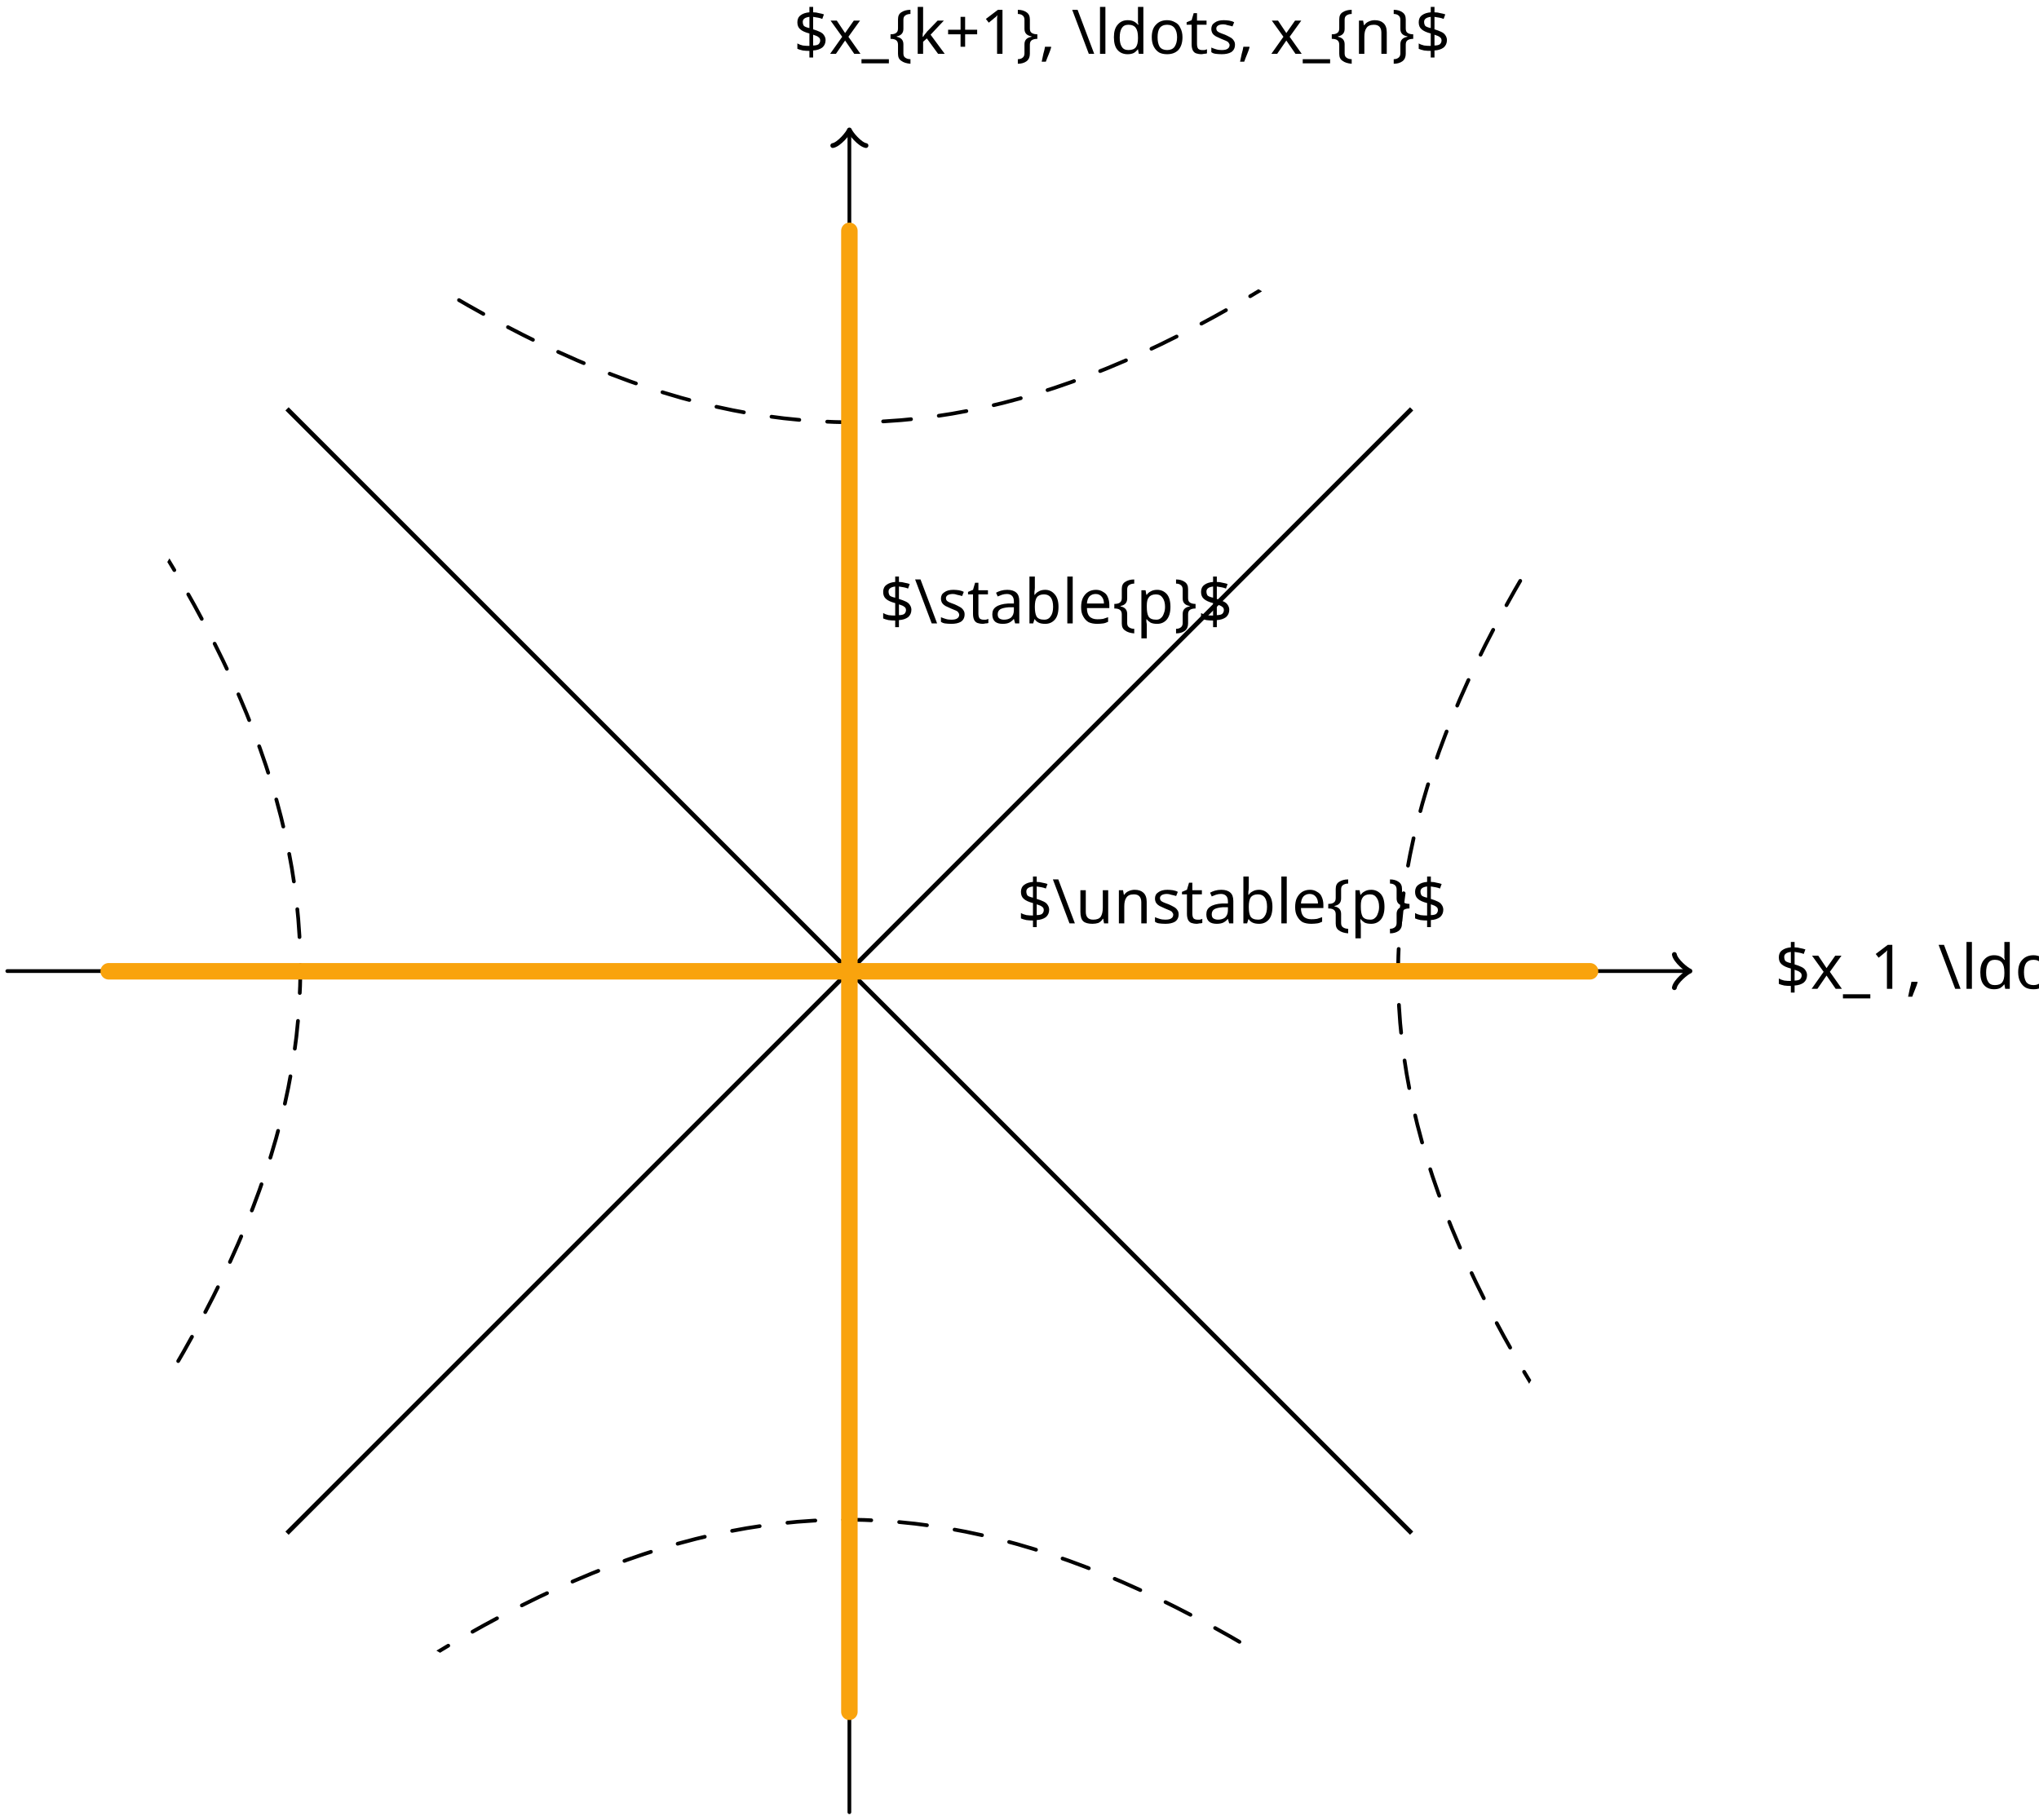
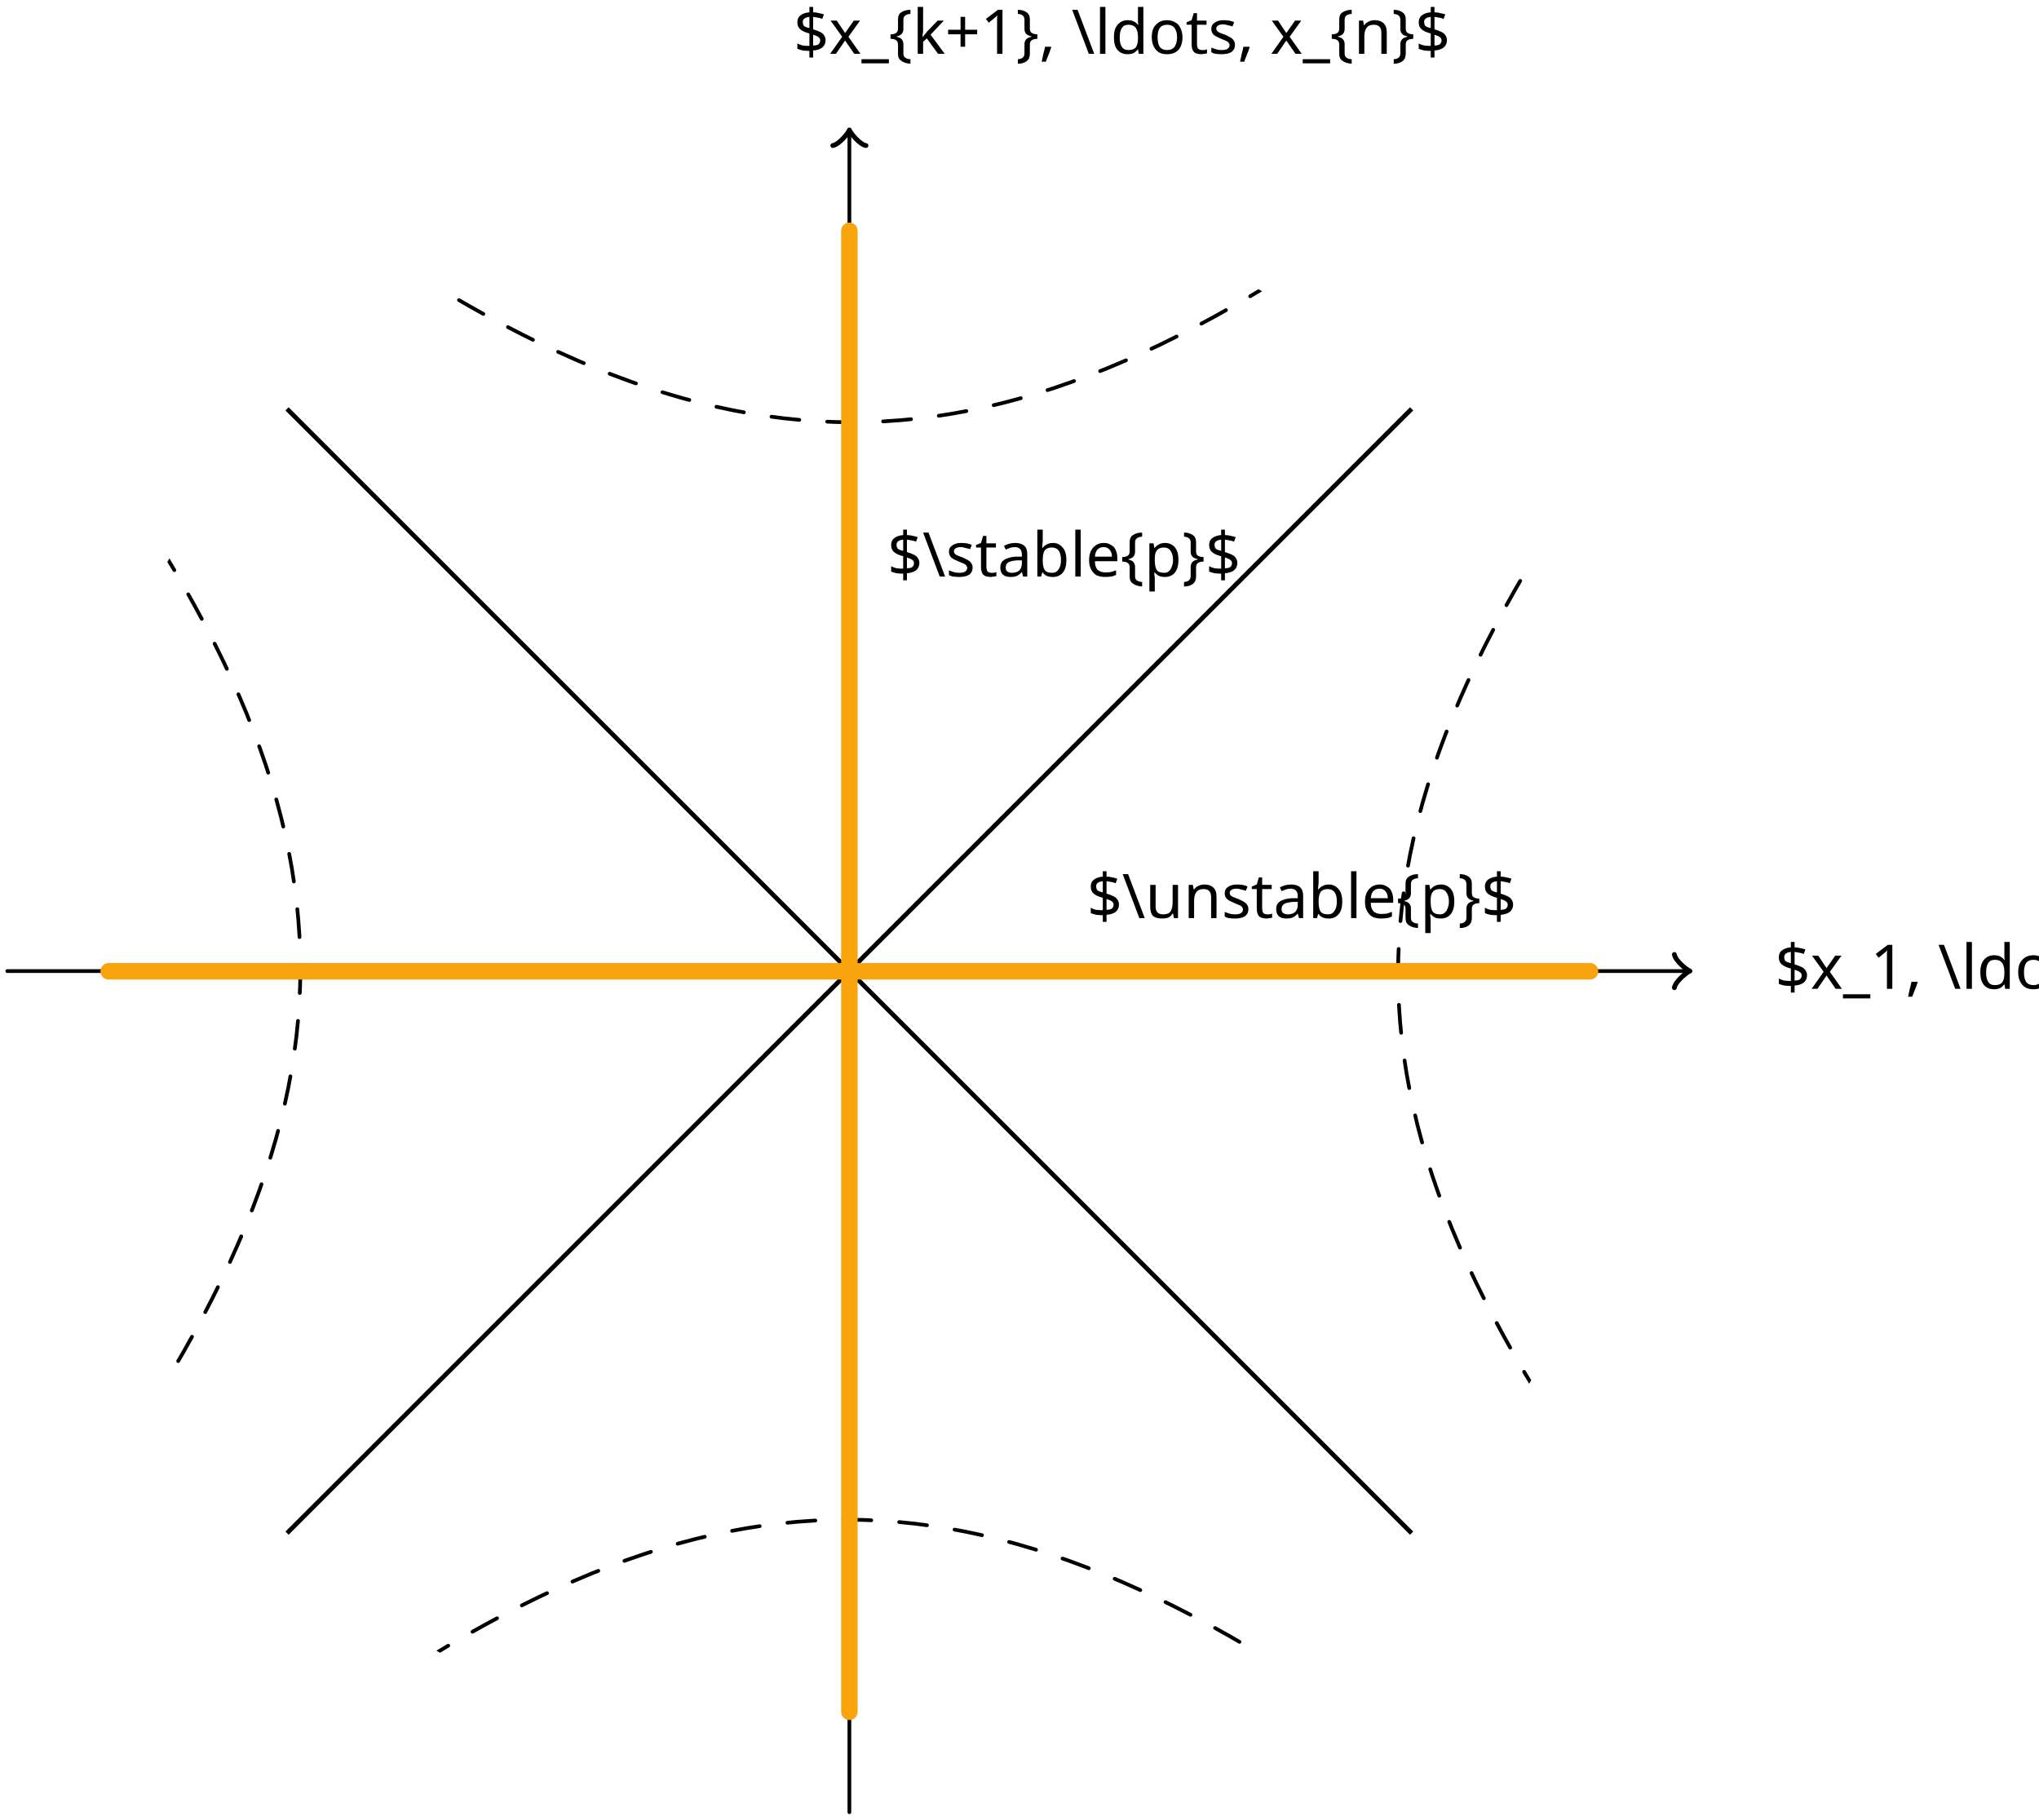
<svg xmlns="http://www.w3.org/2000/svg" width="76.772mm" height="68.523mm" viewBox="0 0 76.772 68.523" version="1.1" id="svg8">
  <defs id="defs2">
    <marker markerWidth="0.911" markerHeight="1.69" style="overflow:visible;stroke:#000000" refX="0" refY="0" orient="auto-start-reverse" id="marker-arrow-0.5308">
      <g id="g820" transform="scale(2.153529)">
        <path id="path818" style="fill:none;stroke:#000000;stroke-width:0.6;stroke-linecap:round;stroke-linejoin:round;stroke-miterlimit:10;stroke-dasharray:none;stroke-opacity:1" d="M -1.554,2.072 C -1.425,1.295 0,0.13 0.389,0 0,-0.13 -1.425,-1.295 -1.554,-2.072" />
      </g>
    </marker>
    <marker markerWidth="0.911" markerHeight="1.69" style="overflow:visible;stroke:#000000" refX="0" refY="0" orient="auto-start-reverse" id="marker946">
      <g id="g944" transform="scale(2.153529)">
        <path id="path942" style="fill:none;stroke:#000000;stroke-width:0.6;stroke-linecap:round;stroke-linejoin:round;stroke-miterlimit:10;stroke-dasharray:none;stroke-opacity:1" d="M -1.554,2.072 C -1.425,1.295 0,0.13 0.389,0 0,-0.13 -1.425,-1.295 -1.554,-2.072" />
      </g>
    </marker>
    <clipPath clipPathUnits="userSpaceOnUse" id="clipPath941">
      <ellipse style="color:#000000;overflow:visible;opacity:1;vector-effect:none;fill:none;fill-opacity:1;stroke:#000000;stroke-width:0.281;stroke-linecap:round;stroke-linejoin:miter;stroke-miterlimit:4;stroke-dasharray:1.053, 1.053;stroke-dashoffset:0;stroke-opacity:1;marker-start:none;marker-end:none" id="ellipse943" cx="85.386" cy="238.782" rx="27.886" ry="27.886" />
    </clipPath>
  </defs>
  <g id="layer1" transform="translate(-48.95924,-206.6588)">
    <g id="g939" clip-path="url(#clipPath941)" transform="matrix(1.073724,0,0,1.073694,-10.74342,-13.15077)" style="stroke-width:1.14">
      <g id="g967" transform="translate(-28.42754,-0.543304)" style="stroke-width:1.14">
        <g style="fill:#efe6d5;fill-opacity:1;stroke-width:1.14" id="g953" />
        <path id="path872" d="m 85.926,267.213 55.776,-55.776" style="color:#000000;overflow:visible;opacity:1;vector-effect:none;fill:none;fill-opacity:1;stroke:#000000;stroke-width:0.16;stroke-linecap:round;stroke-linejoin:miter;stroke-miterlimit:4;stroke-dasharray:none;stroke-dashoffset:0;stroke-opacity:1;marker-start:none;marker-end:none" />
        <path style="color:#000000;overflow:visible;opacity:1;vector-effect:none;fill:none;fill-opacity:1;stroke:#000000;stroke-width:0.16;stroke-linecap:round;stroke-linejoin:miter;stroke-miterlimit:4;stroke-dasharray:none;stroke-dashoffset:0;stroke-opacity:1;marker-start:none;marker-end:none" d="m 85.926,211.437 55.776,55.776" id="path884" />
      </g>
      <g id="g1189" transform="translate(-0.755194,-0.54133)" style="fill:none;fill-opacity:1;stroke:#000000;stroke-width:0.131;stroke-dasharray:0.981, 0.981;stroke-opacity:1;marker-start:none;marker-end:none">
        <g id="g1145" transform="matrix(-0.4850672,0.4850672,-0.4850672,-0.4850672,292.7515,288.2308)" style="fill:none;fill-opacity:1;stroke:#000000;stroke-width:0.191;stroke-dasharray:1.43, 1.43;stroke-opacity:1;marker-start:none;marker-end:none">
          <path style="color:#000000;overflow:visible;opacity:1;vector-effect:none;fill:none;fill-opacity:1;stroke:#000000;stroke-width:0.191;stroke-linecap:round;stroke-linejoin:miter;stroke-miterlimit:4;stroke-dasharray:1.43, 1.43;stroke-dashoffset:0;stroke-opacity:1;marker-start:none;marker-end:none" d="m 170.485,213.814 c 4.014,27.696 14.005,37.84 41.725,41.745" id="path1143" />
        </g>
        <g id="g1157" transform="matrix(0.4850672,-0.4850672,0.4850672,0.4850672,-120.4754,190.4124)" style="fill:none;fill-opacity:1;stroke:#000000;stroke-width:0.191;stroke-dasharray:1.43, 1.43;stroke-opacity:1;marker-start:none;marker-end:none">
          <path style="color:#000000;overflow:visible;opacity:1;vector-effect:none;fill:none;fill-opacity:1;stroke:#000000;stroke-width:0.191;stroke-linecap:round;stroke-linejoin:miter;stroke-miterlimit:4;stroke-dasharray:1.43, 1.43;stroke-dashoffset:0;stroke-opacity:1;marker-start:none;marker-end:none" d="m 170.485,213.814 c 4.014,27.696 14.005,37.84 41.725,41.745" id="path1155" />
        </g>
      </g>
      <g id="g1195" style="fill:none;fill-opacity:1;stroke:#000000;stroke-width:0.131;stroke-dasharray:0.981, 0.981;stroke-opacity:1;marker-start:none;marker-end:none" transform="translate(-0.755194,-0.54133)">
        <g style="fill:none;fill-opacity:1;stroke:#000000;stroke-width:0.191;stroke-dasharray:1.43, 1.43;stroke-opacity:1;marker-start:none;marker-end:none" transform="matrix(0.4850672,0.4850672,-0.4850672,0.4850672,135.0472,32.70819)" id="g1139">
          <path id="path1137" d="m 170.485,213.814 c 4.014,27.696 14.005,37.84 41.725,41.745" style="color:#000000;overflow:visible;opacity:1;vector-effect:none;fill:none;fill-opacity:1;stroke:#000000;stroke-width:0.191;stroke-linecap:round;stroke-linejoin:miter;stroke-miterlimit:4;stroke-dasharray:1.43, 1.43;stroke-dashoffset:0;stroke-opacity:1;marker-start:none;marker-end:none" />
        </g>
        <g style="fill:none;fill-opacity:1;stroke:#000000;stroke-width:0.191;stroke-dasharray:1.43, 1.43;stroke-opacity:1;marker-start:none;marker-end:none" transform="matrix(-0.4850672,-0.4850672,0.4850672,-0.4850672,37.22885,445.9351)" id="g1151">
          <path id="path1149" d="m 170.485,213.814 c 4.014,27.696 14.005,37.84 41.725,41.745" style="color:#000000;overflow:visible;opacity:1;vector-effect:none;fill:none;fill-opacity:1;stroke:#000000;stroke-width:0.191;stroke-linecap:round;stroke-linejoin:miter;stroke-miterlimit:4;stroke-dasharray:1.43, 1.43;stroke-dashoffset:0;stroke-opacity:1;marker-start:none;marker-end:none" />
        </g>
      </g>
    </g>
    <path style="color:#000000;overflow:visible;opacity:1;vector-effect:none;fill:none;fill-opacity:1;stroke:#000000;stroke-width:0.14;stroke-linecap:round;stroke-linejoin:miter;stroke-miterlimit:4;stroke-dasharray:none;stroke-dashoffset:0;stroke-opacity:1;marker-start:none;marker-end:url(#marker-arrow-0.5308)" d="M 80.94,274.907 V 211.672" id="path816" />
    <path id="path842" d="M 49.234,243.23 H 112.471" style="color:#000000;overflow:visible;opacity:1;vector-effect:none;fill:none;fill-opacity:1;stroke:#000000;stroke-width:0.14;stroke-linecap:round;stroke-linejoin:miter;stroke-miterlimit:4;stroke-dasharray:none;stroke-dashoffset:0;stroke-opacity:1;marker-start:none;marker-end:url(#marker-arrow-0.5308)" />
    <text id="text846" xml:space="preserve" style="font-size:2.321px;font-family:'Iosevka Term';-inkscape-font-specification:'Iosevka Term, Normal';fill:#000000;fill-opacity:1;stroke:none;stroke-width:0.265" y="243.905" x="115.794" transform="scale(1.000014,0.9999861)">
      <tspan id="tspan844" x="115.794" y="243.905" style="stroke-width:0.265">$x_1, \ldots, x_k$</tspan>
    </text>
    <text id="text860" xml:space="preserve" style="font-size:2.321px;font-family:'Iosevka Term';-inkscape-font-specification:'Iosevka Term, Normal';fill:#000000;fill-opacity:1;stroke:none;stroke-width:0.265" y="208.69" x="78.839" transform="scale(1.000014,0.9999861)">
      <tspan id="tspan858" x="78.839" y="208.69" style="stroke-width:0.265">$x_{k+1}, \ldots, x_{n}$</tspan>
    </text>
-     <text id="text960" xml:space="preserve" style="font-size:2.321px;font-family:'Iosevka Term';-inkscape-font-specification:'Iosevka Term, Normal';fill:#000000;fill-opacity:1;stroke:none;stroke-width:0.265" x="87.258" y="241.437" transform="scale(1.000014,0.9999861)">
-       <tspan id="tspan958" x="87.258" y="241.437" style="stroke-width:0.265">$\unstable{p}$</tspan>
+     <text id="text960" xml:space="preserve" style="font-size:2.321px;font-family:'Iosevka Term';-inkscape-font-specification:'Iosevka Term, Normal';fill:#000000;fill-opacity:1;stroke:none;stroke-width:0.265" x="89.885" y="241.238" transform="scale(1.000014,0.9999861)">
+       <tspan id="tspan958" x="89.885" y="241.238" style="stroke-width:0.265">$\unstable{p}$</tspan>
    </text>
-     <text y="230.14" x="82.071" style="font-size:2.321px;font-family:'Iosevka Term';-inkscape-font-specification:'Iosevka Term, Normal';fill:#000000;fill-opacity:1;stroke:none;stroke-width:0.265" xml:space="preserve" id="text974" transform="scale(1.000014,0.9999861)">
-       <tspan style="stroke-width:0.265" y="230.14" x="82.071" id="tspan972">$\stable{p}$</tspan>
+     <text y="228.377" x="82.371" style="font-size:2.321px;font-family:'Iosevka Term';-inkscape-font-specification:'Iosevka Term, Normal';fill:#000000;fill-opacity:1;stroke:none;stroke-width:0.265" xml:space="preserve" id="text974" transform="scale(1.000014,0.9999861)">
+       <tspan style="stroke-width:0.265" y="228.377" x="82.371" id="tspan972">$\stable{p}$</tspan>
    </text>
    <path style="color:#000000;overflow:visible;opacity:1;vector-effect:none;fill:none;fill-opacity:1;stroke:#f9a30d;stroke-width:0.621;stroke-linecap:round;stroke-linejoin:miter;stroke-miterlimit:4;stroke-dasharray:none;stroke-dashoffset:0;stroke-opacity:1;marker-start:none;marker-end:none" d="M 80.94,271.125 V 215.352" id="path976" />
    <path id="path978" d="m 53.052,243.238 h 7.232 48.543" style="color:#000000;overflow:visible;opacity:1;vector-effect:none;fill:none;fill-opacity:1;stroke:#f9a30d;stroke-width:0.621;stroke-linecap:round;stroke-linejoin:miter;stroke-miterlimit:4;stroke-dasharray:none;stroke-dashoffset:0;stroke-opacity:1;marker-start:none;marker-end:none" />
  </g>
</svg>
